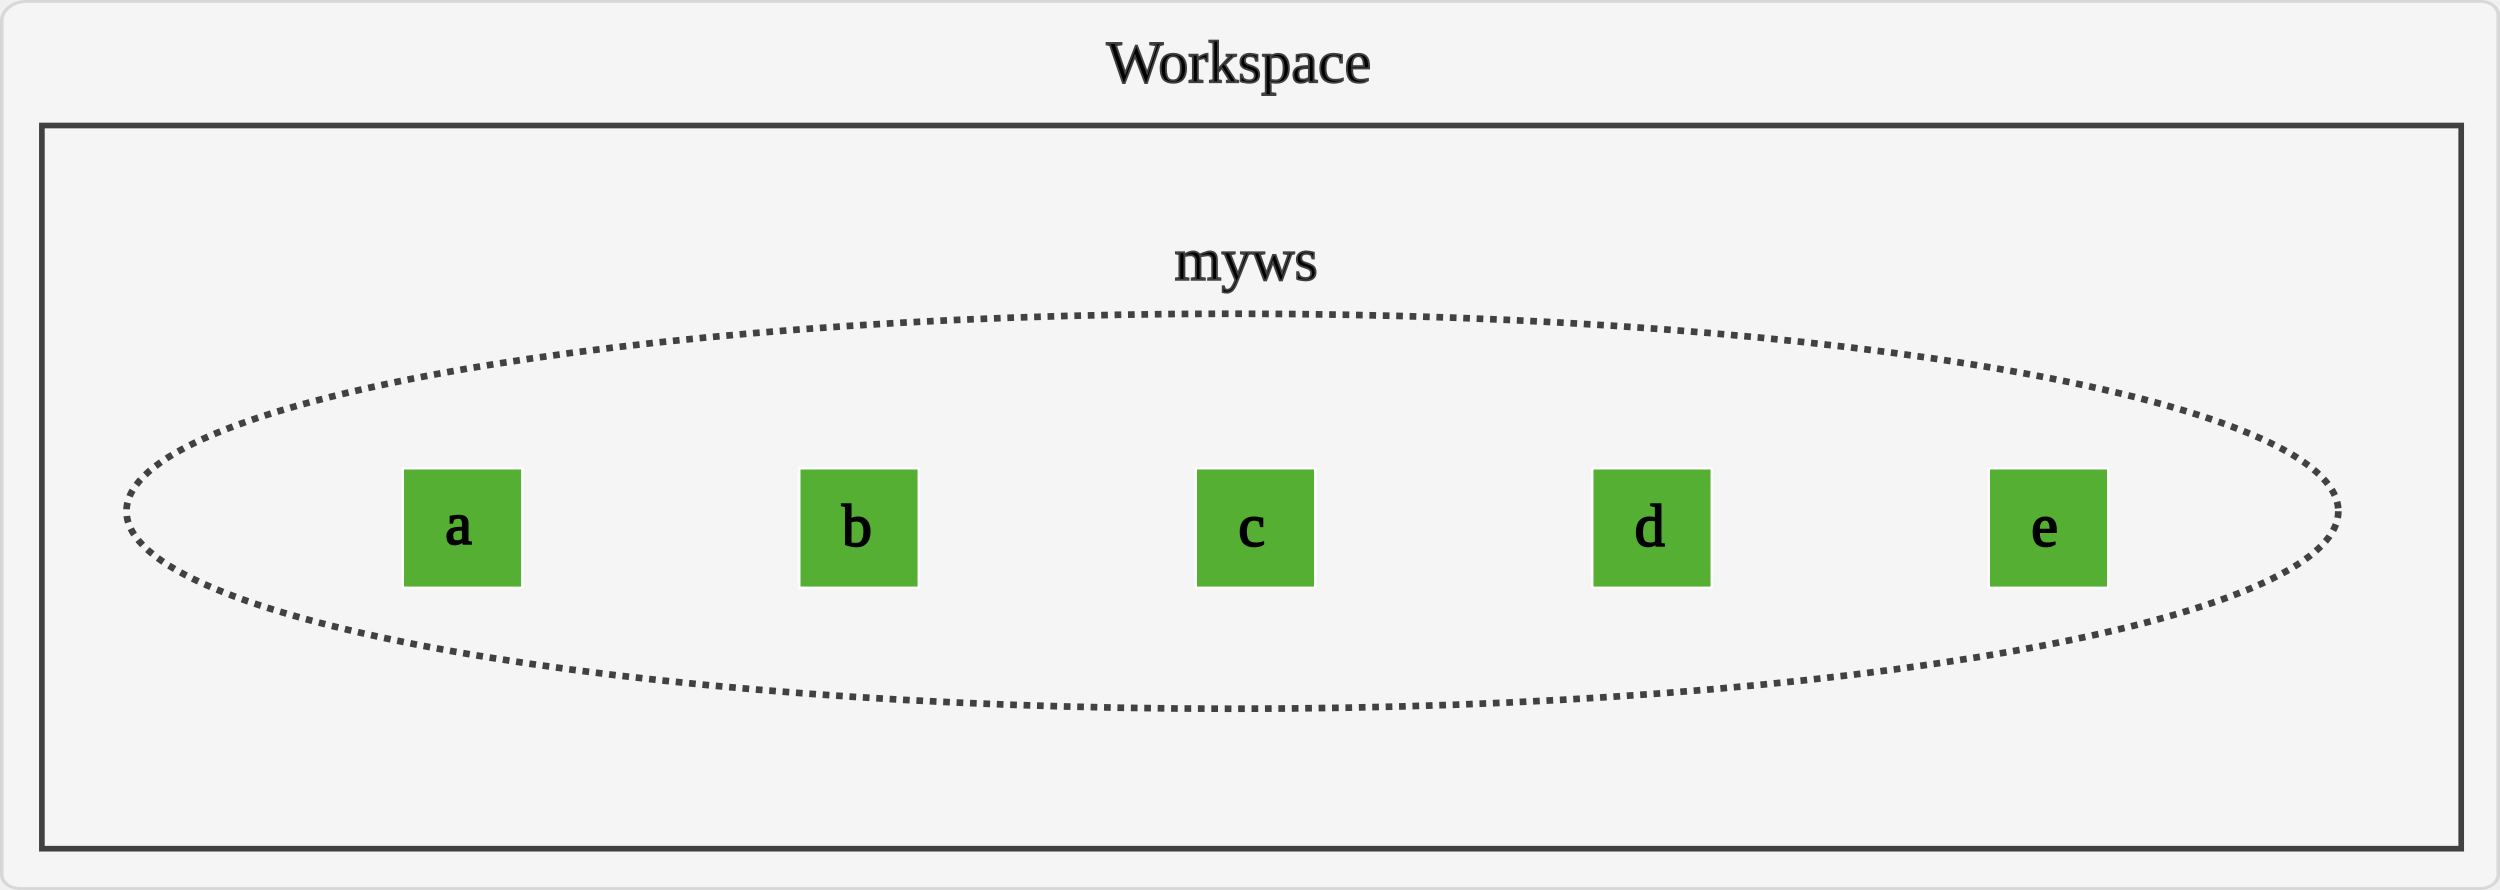
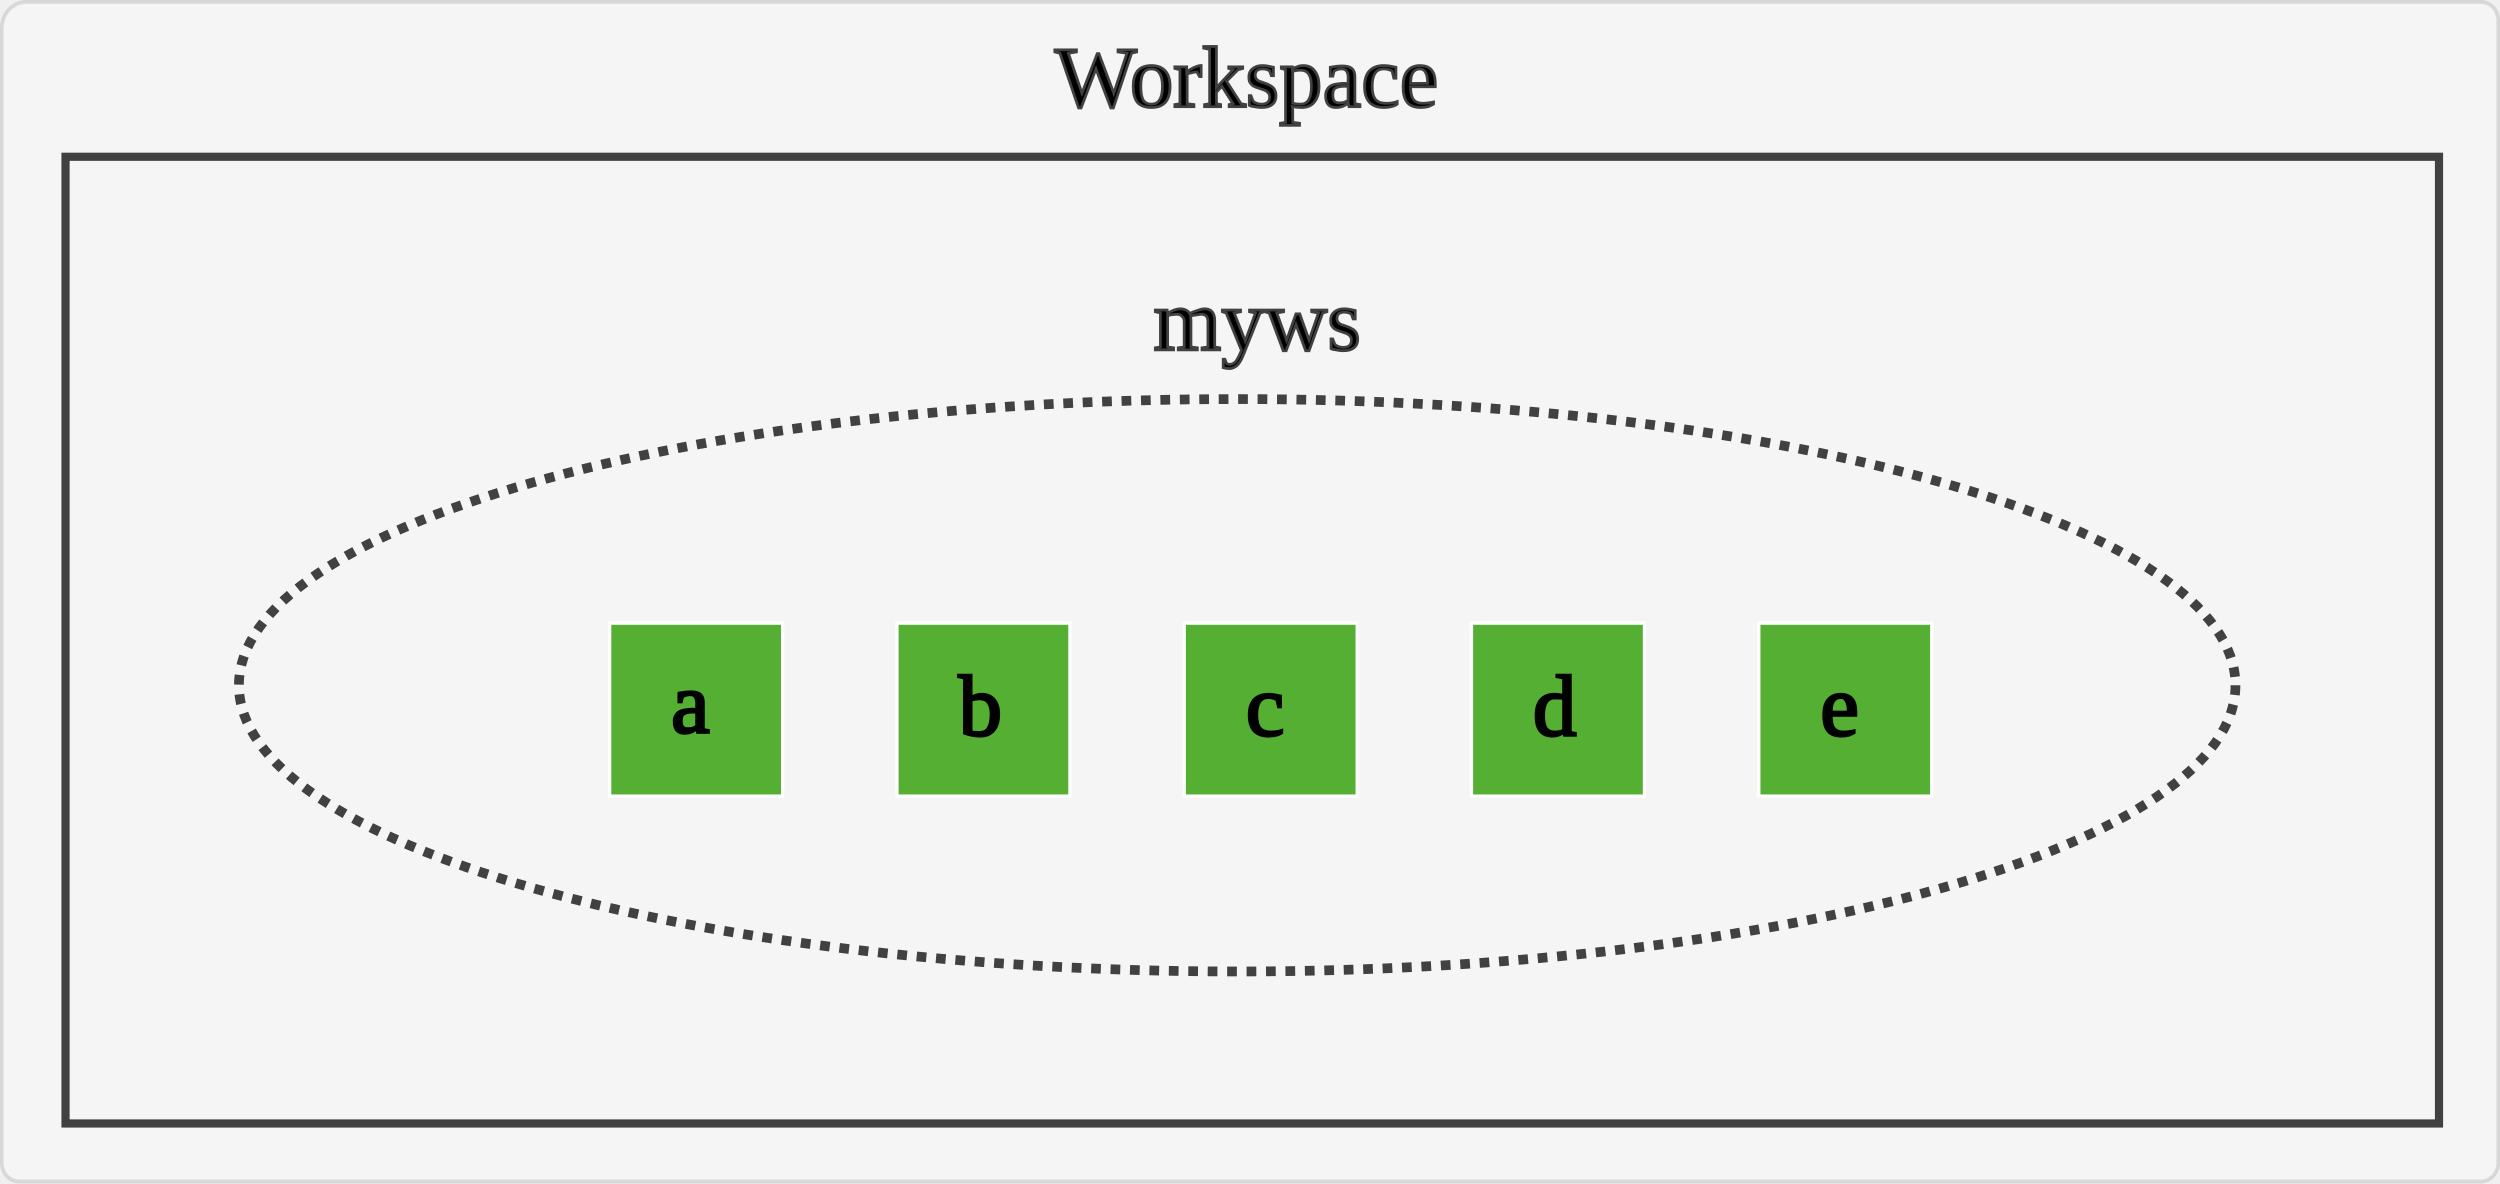
- <svg xmlns="http://www.w3.org/2000/svg" width="504.435" height="179.54" viewBox="0 0 133.465 47.503" version="1.1" id="svg1">
+ <svg xmlns="http://www.w3.org/2000/svg" width="348.089" height="164.772" viewBox="0 0 92.098 43.596" version="1.1" id="svg1">
  <defs id="defs1">
    <marker style="overflow:visible" id="marker3692" refX="0" refY="0" orient="auto">
      <path transform="matrix(-1.1,0,0,-1.1,-1.1,0)" d="M 8.719,4.034 -2.207,0.016 8.719,-4.002 c -1.745,2.372 -1.735,5.617 -6e-7,8.035 z" style="fill:#000000;fill-opacity:1;fill-rule:evenodd;stroke:#000000;stroke-width:0.625;stroke-linejoin:round;stroke-opacity:1" id="path3690" />
    </marker>
  </defs>
-   <g id="layer1" transform="translate(-8.215001,-91.08928)">
-     <path id="rect4" style="opacity:0.58;fill:#ffffff;fill-opacity:0.58;stroke:#000000;stroke-width:0.295;stroke-linecap:round;stroke-linejoin:round;stroke-dasharray:none;stroke-dashoffset:0;stroke-opacity:0.188" d="M 3.145,34.026 H 200.873 a 1.402,1.402 45 0 1 1.402,1.402 V 122.516 a 1.414,1.414 135 0 1 -1.414,1.414 H 2.565 a 1.402,1.402 45 0 1 -1.402,-1.402 l 0,-86.519 a 1.982,1.982 135 0 1 1.982,-1.982 z" transform="matrix(0.6626592,0,0,0.5266494,7.542503,73.24721)" />
-     <rect style="fill:#54af32;fill-opacity:1;stroke:#ffffff;stroke-width:0.12;stroke-miterlimit:4;stroke-dasharray:none;stroke-opacity:1" id="rect124" width="6.371" height="6.371" x="50.89" y="116.093" />
-     <text xml:space="preserve" style="font-size:3.196px;fill:#000000;fill-opacity:1;stroke:#010101;stroke-width:0.101;stroke-dasharray:none;stroke-opacity:1" x="53.156" y="120.227" id="text125">
-       <tspan id="tspan125" style="fill:#000000;fill-opacity:1;stroke-width:0.101;stroke-dasharray:none" x="53.156" y="120.227">b</tspan>
+   <g id="layer1" transform="translate(-28.43065,-93.13652)">
+     <path id="rect4" style="opacity:0.58;fill:#ffffff;fill-opacity:0.58;stroke:#000000;stroke-width:0.295;stroke-linecap:round;stroke-linejoin:round;stroke-dasharray:none;stroke-dashoffset:0;stroke-opacity:0.188" d="M 3.145,34.026 H 200.873 a 1.402,1.402 45 0 1 1.402,1.402 V 122.516 a 1.414,1.414 135 0 1 -1.414,1.414 H 2.565 a 1.402,1.402 45 0 1 -1.402,-1.402 l 0,-86.519 a 1.982,1.982 135 0 1 1.982,-1.982 z" transform="matrix(0.457272,0,0,0.4833298,27.96659,76.76204)" />
+     <rect style="fill:#54af32;fill-opacity:1;stroke:#ffffff;stroke-width:0.12;stroke-miterlimit:4;stroke-dasharray:none;stroke-opacity:1" id="rect124" width="6.371" height="6.371" x="61.474" y="116.093" />
+     <text xml:space="preserve" style="font-size:3.196px;fill:#000000;fill-opacity:1;stroke:#010101;stroke-width:0.101;stroke-dasharray:none;stroke-opacity:1" x="63.74" y="120.227" id="text125">
+       <tspan id="tspan125" style="fill:#000000;fill-opacity:1;stroke-width:0.101;stroke-dasharray:none" x="63.74" y="120.227">b</tspan>
    </text>
-     <rect style="fill:#54af32;fill-opacity:1;stroke:#ffffff;stroke-width:0.12;stroke-miterlimit:4;stroke-dasharray:none;stroke-opacity:1" id="rect2" width="6.371" height="6.371" x="29.724" y="116.093" />
-     <text xml:space="preserve" style="font-size:3.196px;fill:#000000;fill-opacity:1;stroke:#010101;stroke-width:0.101;stroke-dasharray:none;stroke-opacity:1" x="31.99" y="120.121" id="text126">
-       <tspan id="tspan126" style="fill:#000000;fill-opacity:1;stroke-width:0.101;stroke-dasharray:none" x="31.99" y="120.121">a</tspan>
+     <rect style="fill:#54af32;fill-opacity:1;stroke:#ffffff;stroke-width:0.12;stroke-miterlimit:4;stroke-dasharray:none;stroke-opacity:1" id="rect2" width="6.371" height="6.371" x="50.89" y="116.093" />
+     <text xml:space="preserve" style="font-size:3.196px;fill:#000000;fill-opacity:1;stroke:#010101;stroke-width:0.101;stroke-dasharray:none;stroke-opacity:1" x="53.156" y="120.121" id="text126">
+       <tspan id="tspan126" style="fill:#000000;fill-opacity:1;stroke-width:0.101;stroke-dasharray:none" x="53.156" y="120.121">a</tspan>
    </text>
    <rect style="fill:#54af32;fill-opacity:1;stroke:#ffffff;stroke-width:0.12;stroke-miterlimit:4;stroke-dasharray:none;stroke-opacity:1" id="rect127" width="6.371" height="6.371" x="72.057" y="116.093" />
    <text xml:space="preserve" style="font-size:3.196px;fill:#000000;fill-opacity:1;stroke:#010101;stroke-width:0.101;stroke-dasharray:none;stroke-opacity:1" x="74.323" y="120.227" id="text128">
      <tspan id="tspan128" style="fill:#000000;fill-opacity:1;stroke-width:0.101;stroke-dasharray:none" x="74.323" y="120.227">c</tspan>
    </text>
-     <rect style="fill:#54af32;fill-opacity:1;stroke:#ffffff;stroke-width:0.12;stroke-miterlimit:4;stroke-dasharray:none;stroke-opacity:1" id="rect129" width="6.371" height="6.371" x="93.224" y="116.093" />
-     <text xml:space="preserve" style="font-size:3.196px;fill:#000000;fill-opacity:1;stroke:#010101;stroke-width:0.101;stroke-dasharray:none;stroke-opacity:1" x="95.49" y="120.227" id="text130">
-       <tspan id="tspan130" style="fill:#000000;fill-opacity:1;stroke-width:0.101;stroke-dasharray:none" x="95.49" y="120.227">d</tspan>
+     <rect style="fill:#54af32;fill-opacity:1;stroke:#ffffff;stroke-width:0.12;stroke-miterlimit:4;stroke-dasharray:none;stroke-opacity:1" id="rect129" width="6.371" height="6.371" x="82.64" y="116.093" />
+     <text xml:space="preserve" style="font-size:3.196px;fill:#000000;fill-opacity:1;stroke:#010101;stroke-width:0.101;stroke-dasharray:none;stroke-opacity:1" x="84.906" y="120.227" id="text130">
+       <tspan id="tspan130" style="fill:#000000;fill-opacity:1;stroke-width:0.101;stroke-dasharray:none" x="84.906" y="120.227">d</tspan>
    </text>
-     <rect style="fill:#54af32;fill-opacity:1;stroke:#ffffff;stroke-width:0.12;stroke-miterlimit:4;stroke-dasharray:none;stroke-opacity:1" id="rect131" width="6.371" height="6.371" x="114.39" y="116.093" />
-     <text xml:space="preserve" style="font-size:3.196px;fill:#000000;fill-opacity:1;stroke:#010101;stroke-width:0.101;stroke-dasharray:none;stroke-opacity:1" x="116.656" y="120.227" id="text132">
-       <tspan id="tspan132" style="fill:#000000;fill-opacity:1;stroke-width:0.101;stroke-dasharray:none" x="116.656" y="120.227">e</tspan>
+     <rect style="fill:#54af32;fill-opacity:1;stroke:#ffffff;stroke-width:0.12;stroke-miterlimit:4;stroke-dasharray:none;stroke-opacity:1" id="rect131" width="6.371" height="6.371" x="93.224" y="116.093" />
+     <text xml:space="preserve" style="font-size:3.196px;fill:#000000;fill-opacity:1;stroke:#010101;stroke-width:0.101;stroke-dasharray:none;stroke-opacity:1" x="95.49" y="120.227" id="text132">
+       <tspan id="tspan132" style="fill:#000000;fill-opacity:1;stroke-width:0.101;stroke-dasharray:none" x="95.49" y="120.227">e</tspan>
    </text>
-     <ellipse style="fill:none;fill-opacity:1;stroke:#414141;stroke-width:0.358;stroke-dasharray:0.358, 0.358;stroke-dashoffset:0;stroke-opacity:1" id="circle133" cx="74.008" cy="118.382" rx="59.04" ry="10.544" />
-     <text xml:space="preserve" style="font-size:3.196px;fill:#000000;fill-opacity:1;stroke:#414141;stroke-width:0.101;stroke-dasharray:none;stroke-opacity:1" x="67.29" y="95.478" id="text134">
-       <tspan id="tspan134" style="fill:#000000;fill-opacity:1;stroke:#414141;stroke-width:0.101;stroke-dasharray:none;stroke-opacity:1" x="67.29" y="95.478">Workspace</tspan>
+     <ellipse style="fill:none;fill-opacity:1;stroke:#414141;stroke-width:0.358;stroke-dasharray:0.358, 0.358;stroke-dashoffset:0;stroke-opacity:1" id="circle133" cx="74.008" cy="118.382" rx="36.776" ry="10.544" />
+     <text xml:space="preserve" style="font-size:3.196px;fill:#000000;fill-opacity:1;stroke:#414141;stroke-width:0.101;stroke-dasharray:none;stroke-opacity:1" x="67.29" y="97.066" id="text134">
+       <tspan id="tspan134" style="fill:#000000;fill-opacity:1;stroke:#414141;stroke-width:0.101;stroke-dasharray:none;stroke-opacity:1" x="67.29" y="97.066">Workspace</tspan>
    </text>
-     <rect style="fill:none;fill-opacity:1;stroke:#414141;stroke-width:0.302;stroke-dasharray:none;stroke-opacity:1" id="rect134" width="129.158" height="38.607" x="10.451" y="97.79" />
+     <rect style="fill:none;fill-opacity:1;stroke:#414141;stroke-width:0.302;stroke-dasharray:none;stroke-opacity:1" id="rect134" width="87.438" height="35.613" x="30.844" y="98.912" />
    <text xml:space="preserve" style="font-size:3.196px;fill:#000000;fill-opacity:1;stroke:#414141;stroke-width:0.101;stroke-dasharray:none;stroke-opacity:1" x="70.93" y="106.028" id="text121">
      <tspan id="tspan121" style="fill:#000000;fill-opacity:1;stroke:#414141;stroke-width:0.101;stroke-dasharray:none;stroke-opacity:1" x="70.93" y="106.028">myws</tspan>
    </text>
  </g>
</svg>
